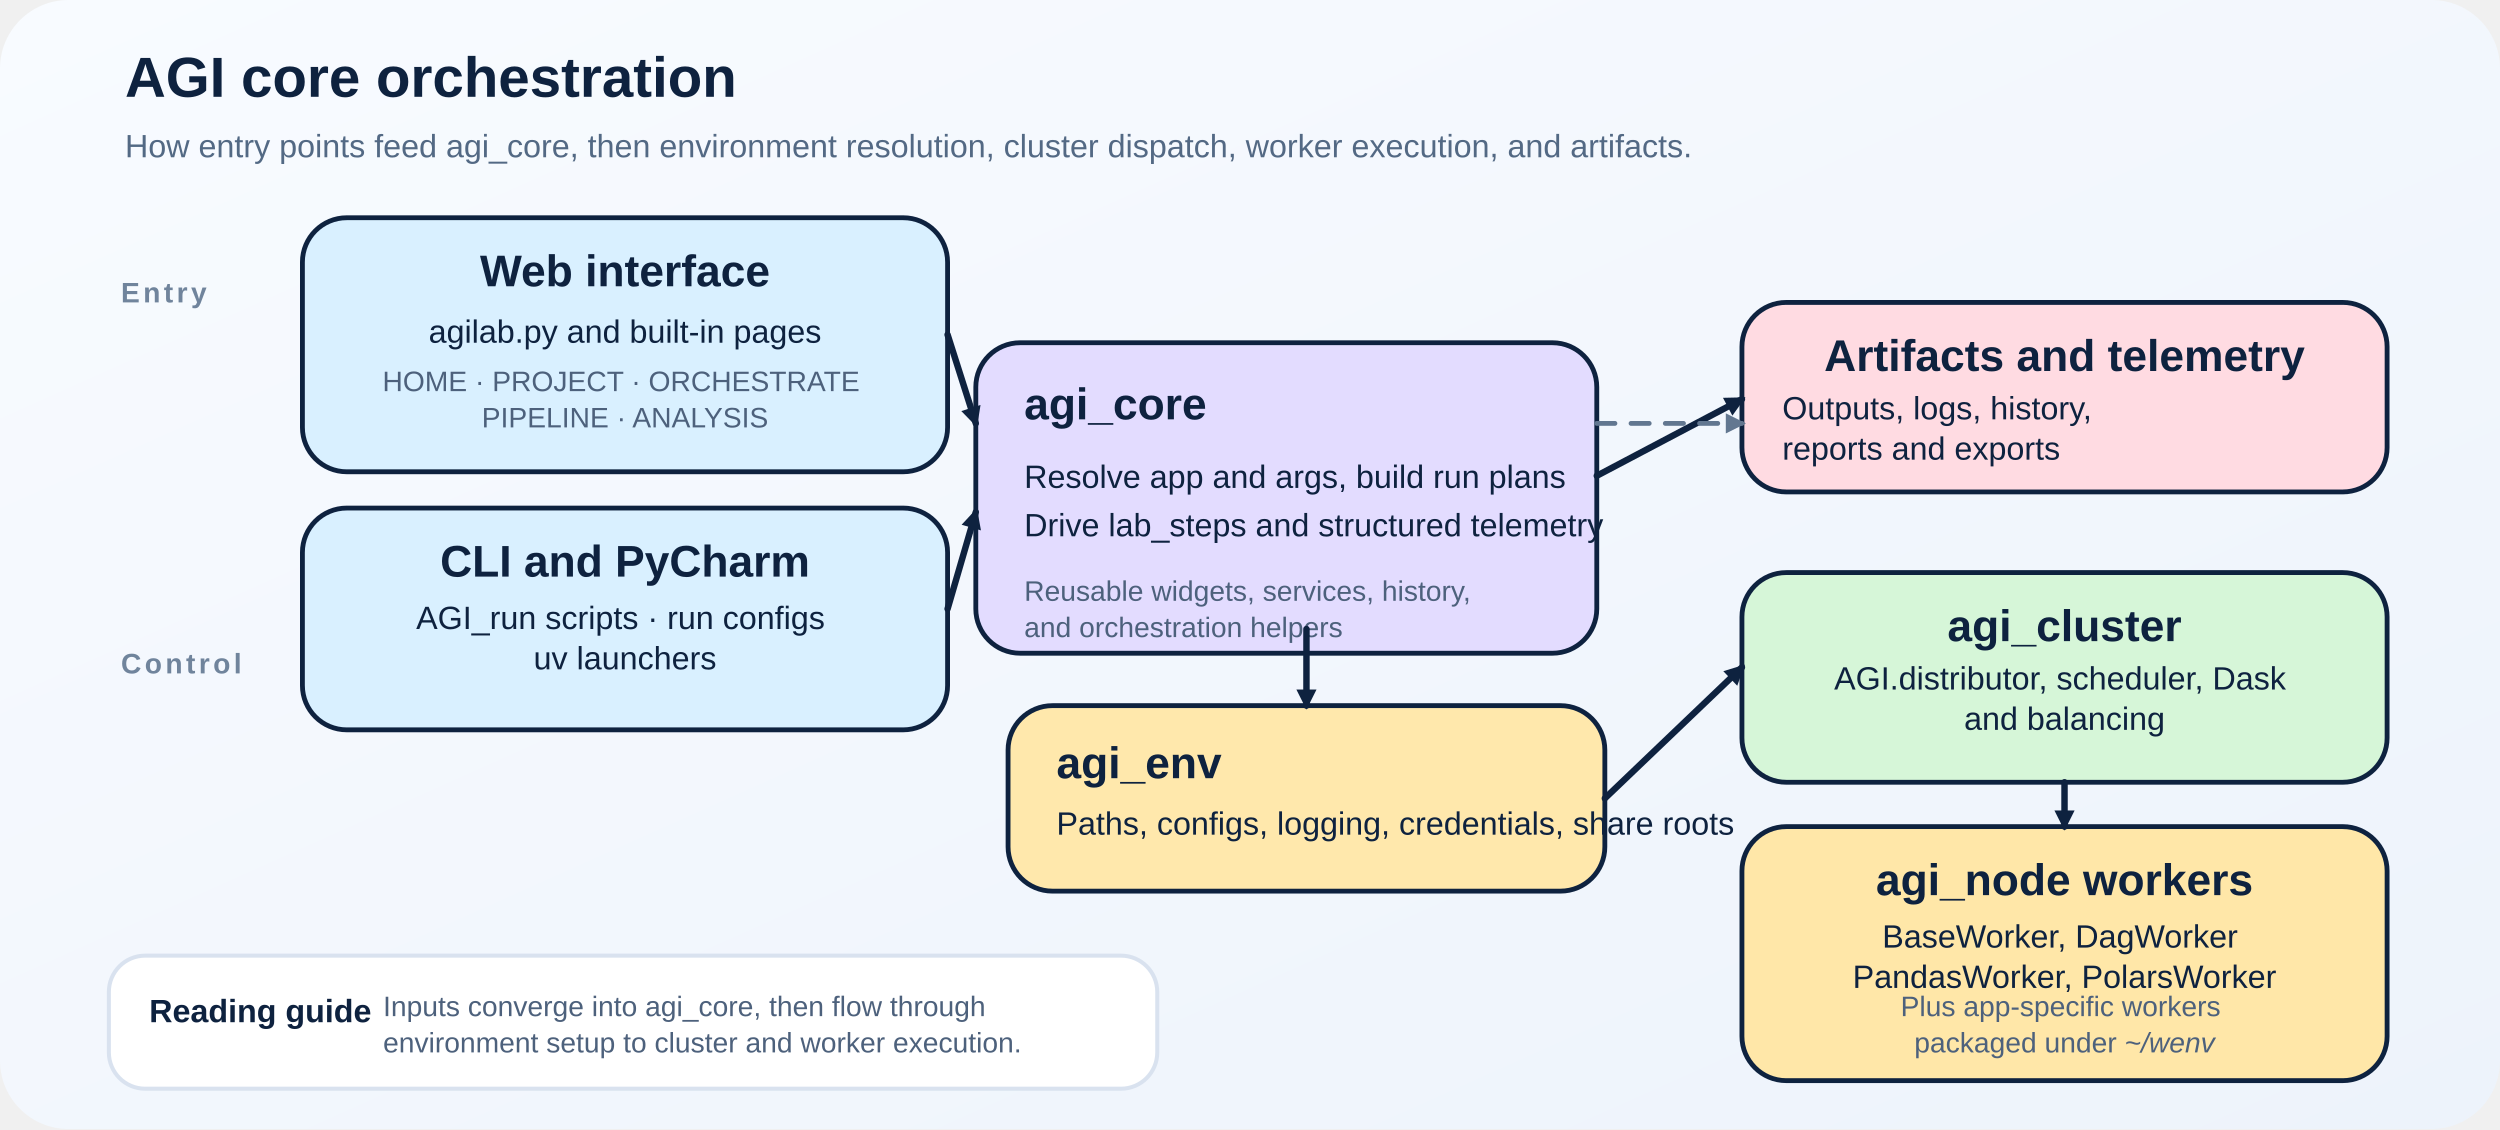
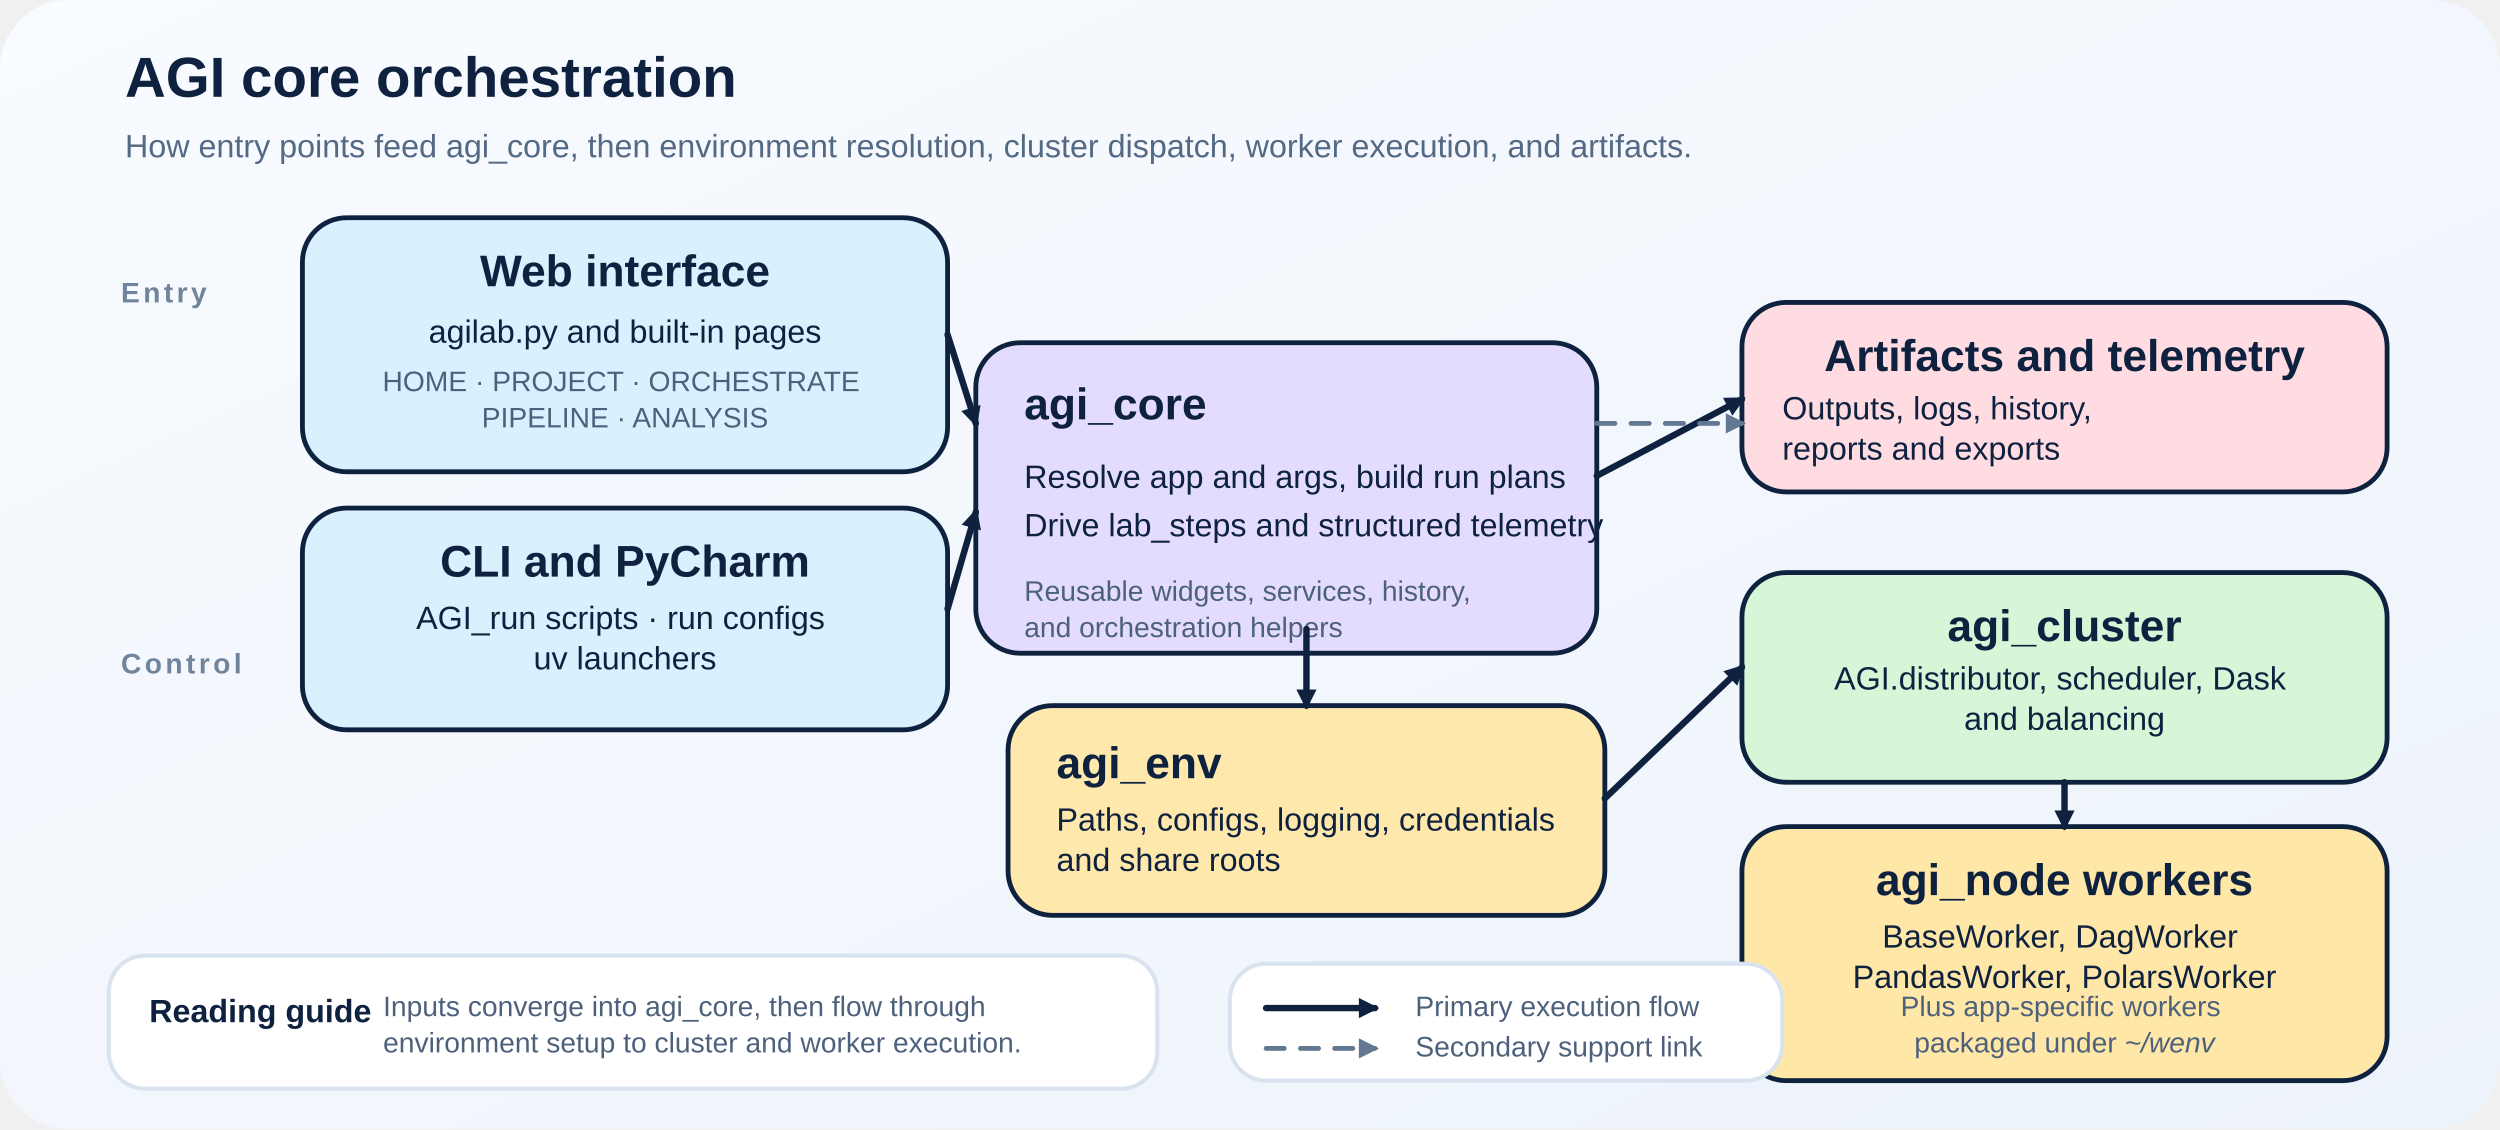
<svg xmlns="http://www.w3.org/2000/svg" width="1240" height="560" viewBox="0 0 1240 560" role="img" aria-labelledby="title desc">
  <defs>
    <style>
      text {
        font-family: Arial, Helvetica, sans-serif;
        fill: #0e223f;
      }
      .title {
        font-size: 28px;
        font-weight: 700;
      }
      .subtitle {
        font-size: 16px;
        fill: #536984;
      }
      .lane {
        font-size: 14px;
        font-weight: 700;
        letter-spacing: 0.12em;
        text-transform: uppercase;
        fill: #70849c;
      }
      .card {
        stroke: #0e223f;
        stroke-width: 2.4;
        rx: 22;
        ry: 22;
      }
      .card-title {
        font-size: 22px;
        font-weight: 700;
      }
      .card-body {
        font-size: 16px;
      }
      .card-note {
        font-size: 14px;
        fill: #4d617c;
      }
      .arrow {
        stroke: #0e223f;
        stroke-width: 3.2;
        stroke-linecap: round;
      }
      .arrow-soft {
        stroke: #627790;
        stroke-width: 2.4;
        stroke-linecap: round;
        stroke-dasharray: 9 8;
      }
      .callout {
        stroke: #d9e2ef;
        stroke-width: 2;
        rx: 18;
        ry: 18;
      }
      .callout-title {
        font-size: 16px;
        font-weight: 700;
      }
      .callout-body {
        font-size: 14px;
        fill: #4d617c;
      }
    </style>
    <marker id="arrowhead-core" markerWidth="10" markerHeight="10" refX="8" refY="5" orient="auto" markerUnits="userSpaceOnUse">
      <path d="M 0 0 L 10 5 L 0 10 z" fill="#0e223f" />
    </marker>
    <marker id="arrowhead-soft-core" markerWidth="10" markerHeight="10" refX="8" refY="5" orient="auto" markerUnits="userSpaceOnUse">
      <path d="M 0 0 L 10 5 L 0 10 z" fill="#627790" />
    </marker>
    <linearGradient id="core-bg" x1="0%" y1="0%" x2="100%" y2="100%">
      <stop offset="0%" stop-color="#f8fbff" />
      <stop offset="100%" stop-color="#edf3fb" />
    </linearGradient>
  </defs>
  <rect width="1240" height="560" fill="url(#core-bg)" rx="34" ry="34" />
  <g transform="translate(62,48)">
    <text class="title" x="0" y="0">AGI core orchestration</text>
    <text class="subtitle" x="0" y="30">How entry points feed agi_core, then environment resolution, cluster dispatch, worker execution, and artifacts.</text>
  </g>
  <g transform="translate(60,120)">
    <text class="lane" x="0" y="30">Entry</text>
    <text class="lane" x="0" y="214">Control</text>
    <text class="lane" x="0" y="410">Execution</text>
  </g>
  <g transform="translate(150,108)">
    <rect class="card" width="320" height="126" fill="#d9f0ff" />
    <text class="card-title" x="160" y="34" text-anchor="middle">Web interface</text>
    <text class="card-body" x="160" y="62" text-anchor="middle">agilab.py and built-in pages</text>
    <text class="card-note" x="160" y="86" text-anchor="middle">
      <tspan x="160" dy="0">HOME · PROJECT · ORCHESTRATE</tspan>
      <tspan x="160" dy="18">PIPELINE · ANALYSIS</tspan>
    </text>
  </g>
  <g transform="translate(150,252)">
    <rect class="card" width="320" height="110" fill="#d9f0ff" />
    <text class="card-title" x="160" y="34" text-anchor="middle">CLI and PyCharm</text>
    <text class="card-body" x="160" y="60" text-anchor="middle">
      <tspan x="160" dy="0">AGI_run scripts · run configs</tspan>
      <tspan x="160" dy="20">uv launchers</tspan>
    </text>
  </g>
  <g transform="translate(484,170)">
    <rect class="card" width="308" height="154" fill="#e3dcff" />
    <text class="card-title" x="24" y="38">agi_core</text>
    <text class="card-body" x="24" y="72">Resolve app and args, build run plans</text>
    <text class="card-body" x="24" y="96">Drive lab_steps and structured telemetry</text>
    <text class="card-note" x="24" y="128">
      <tspan x="24" dy="0">Reusable widgets, services, history,</tspan>
      <tspan x="24" dy="18">and orchestration helpers</tspan>
    </text>
  </g>
  <g transform="translate(500,350)">
-     <rect class="card" width="296" height="92" fill="#ffe8ac" />
+     <rect class="card" width="296" height="104" fill="#ffe8ac" />
    <text class="card-title" x="24" y="36">agi_env</text>
-     <text class="card-body" x="24" y="64">Paths, configs, logging, credentials, share roots</text>
+     <text class="card-body" x="24" y="62">
+       <tspan x="24" dy="0">Paths, configs, logging, credentials</tspan>
+       <tspan x="24" dy="20">and share roots</tspan>
+     </text>
  </g>
  <g transform="translate(864,150)">
    <rect class="card" width="320" height="94" fill="#ffdbe2" />
    <text class="card-title" x="160" y="34" text-anchor="middle">Artifacts and telemetry</text>
    <text class="card-body" x="20" y="58">
      <tspan x="20" dy="0">Outputs, logs, history,</tspan>
      <tspan x="20" dy="20">reports and exports</tspan>
    </text>
  </g>
  <g transform="translate(864,284)">
    <rect class="card" width="320" height="104" fill="#d6f6d8" />
    <text class="card-title" x="160" y="34" text-anchor="middle">agi_cluster</text>
    <text class="card-body" x="160" y="58" text-anchor="middle">
      <tspan x="160" dy="0">AGI.distributor, scheduler, Dask</tspan>
      <tspan x="160" dy="20">and balancing</tspan>
    </text>
  </g>
  <g transform="translate(864,410)">
    <rect class="card" width="320" height="126" fill="#ffe7a8" />
    <text class="card-title" x="160" y="34" text-anchor="middle">agi_node workers</text>
    <text class="card-body" x="160" y="60" text-anchor="middle">
      <tspan x="160" dy="0">BaseWorker, DagWorker</tspan>
      <tspan x="160" dy="20">PandasWorker, PolarsWorker</tspan>
    </text>
    <text class="card-note" x="160" y="94" text-anchor="middle">
      <tspan x="160" dy="0">Plus app-specific workers</tspan>
      <tspan x="160" dy="18">packaged under <tspan font-style="italic">~/wenv</tspan>
      </tspan>
    </text>
  </g>
  <g transform="translate(54,474)">
    <rect class="callout" width="520" height="66" fill="#ffffff" />
    <text class="callout-title" x="20" y="33">Reading guide</text>
    <text class="callout-body" x="136" y="30">
      <tspan x="136" dy="0">Inputs converge into agi_core, then flow through</tspan>
      <tspan x="136" dy="18">environment setup to cluster and worker execution.</tspan>
    </text>
  </g>
+   <g transform="translate(610,478)">
+     <rect class="callout" width="274" height="58" fill="#ffffff" />
+     <line class="arrow" x1="18" y1="22" x2="72" y2="22" marker-end="url(#arrowhead-core)" />
+     <text class="callout-body" x="92" y="26">Primary execution flow</text>
+     <line class="arrow-soft" x1="18" y1="42" x2="72" y2="42" marker-end="url(#arrowhead-soft-core)" />
+     <text class="callout-body" x="92" y="46">Secondary support link</text>
+   </g>
  <line class="arrow" x1="470" y1="166" x2="484" y2="210" marker-end="url(#arrowhead-core)" />
  <line class="arrow" x1="470" y1="302" x2="484" y2="254" marker-end="url(#arrowhead-core)" />
  <line class="arrow" x1="648" y1="312" x2="648" y2="350" marker-end="url(#arrowhead-core)" />
  <line class="arrow" x1="792" y1="236" x2="864" y2="198" marker-end="url(#arrowhead-core)" />
  <line class="arrow" x1="796" y1="396" x2="864" y2="331" marker-end="url(#arrowhead-core)" />
  <line class="arrow" x1="1024" y1="388" x2="1024" y2="410" marker-end="url(#arrowhead-core)" />
  <line class="arrow-soft" x1="792" y1="210" x2="864" y2="210" marker-end="url(#arrowhead-soft-core)" />
</svg>
